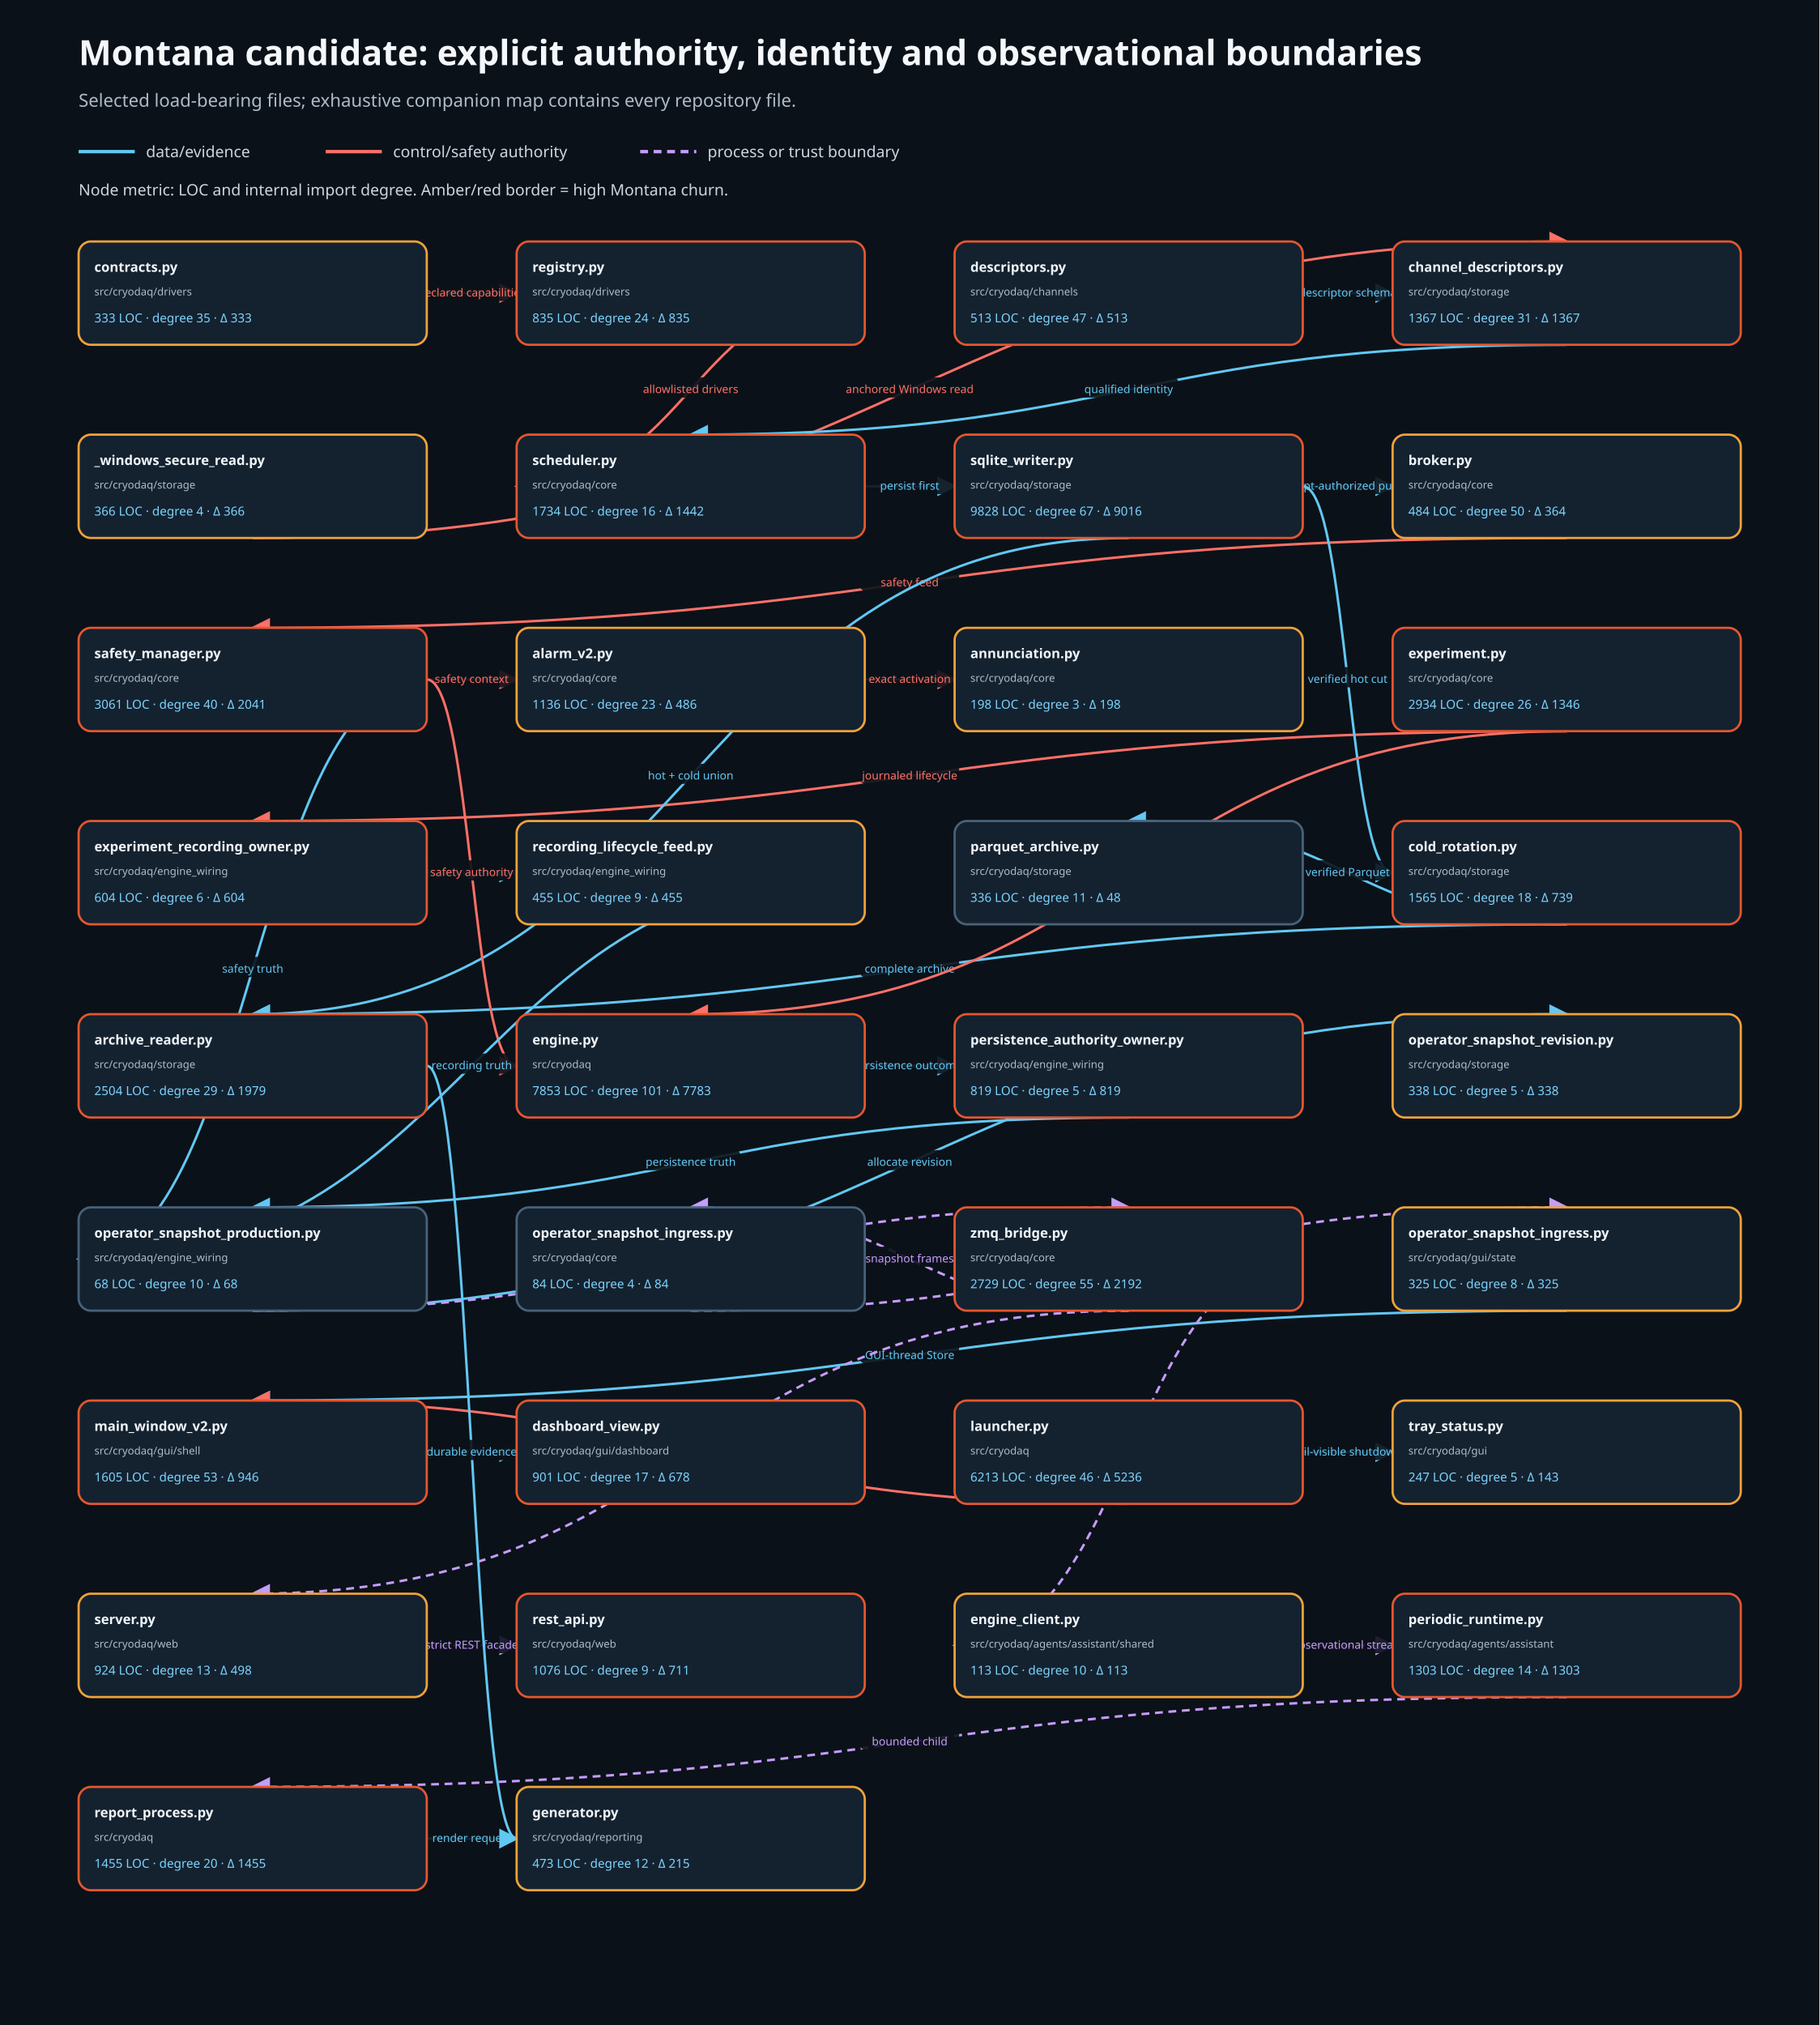
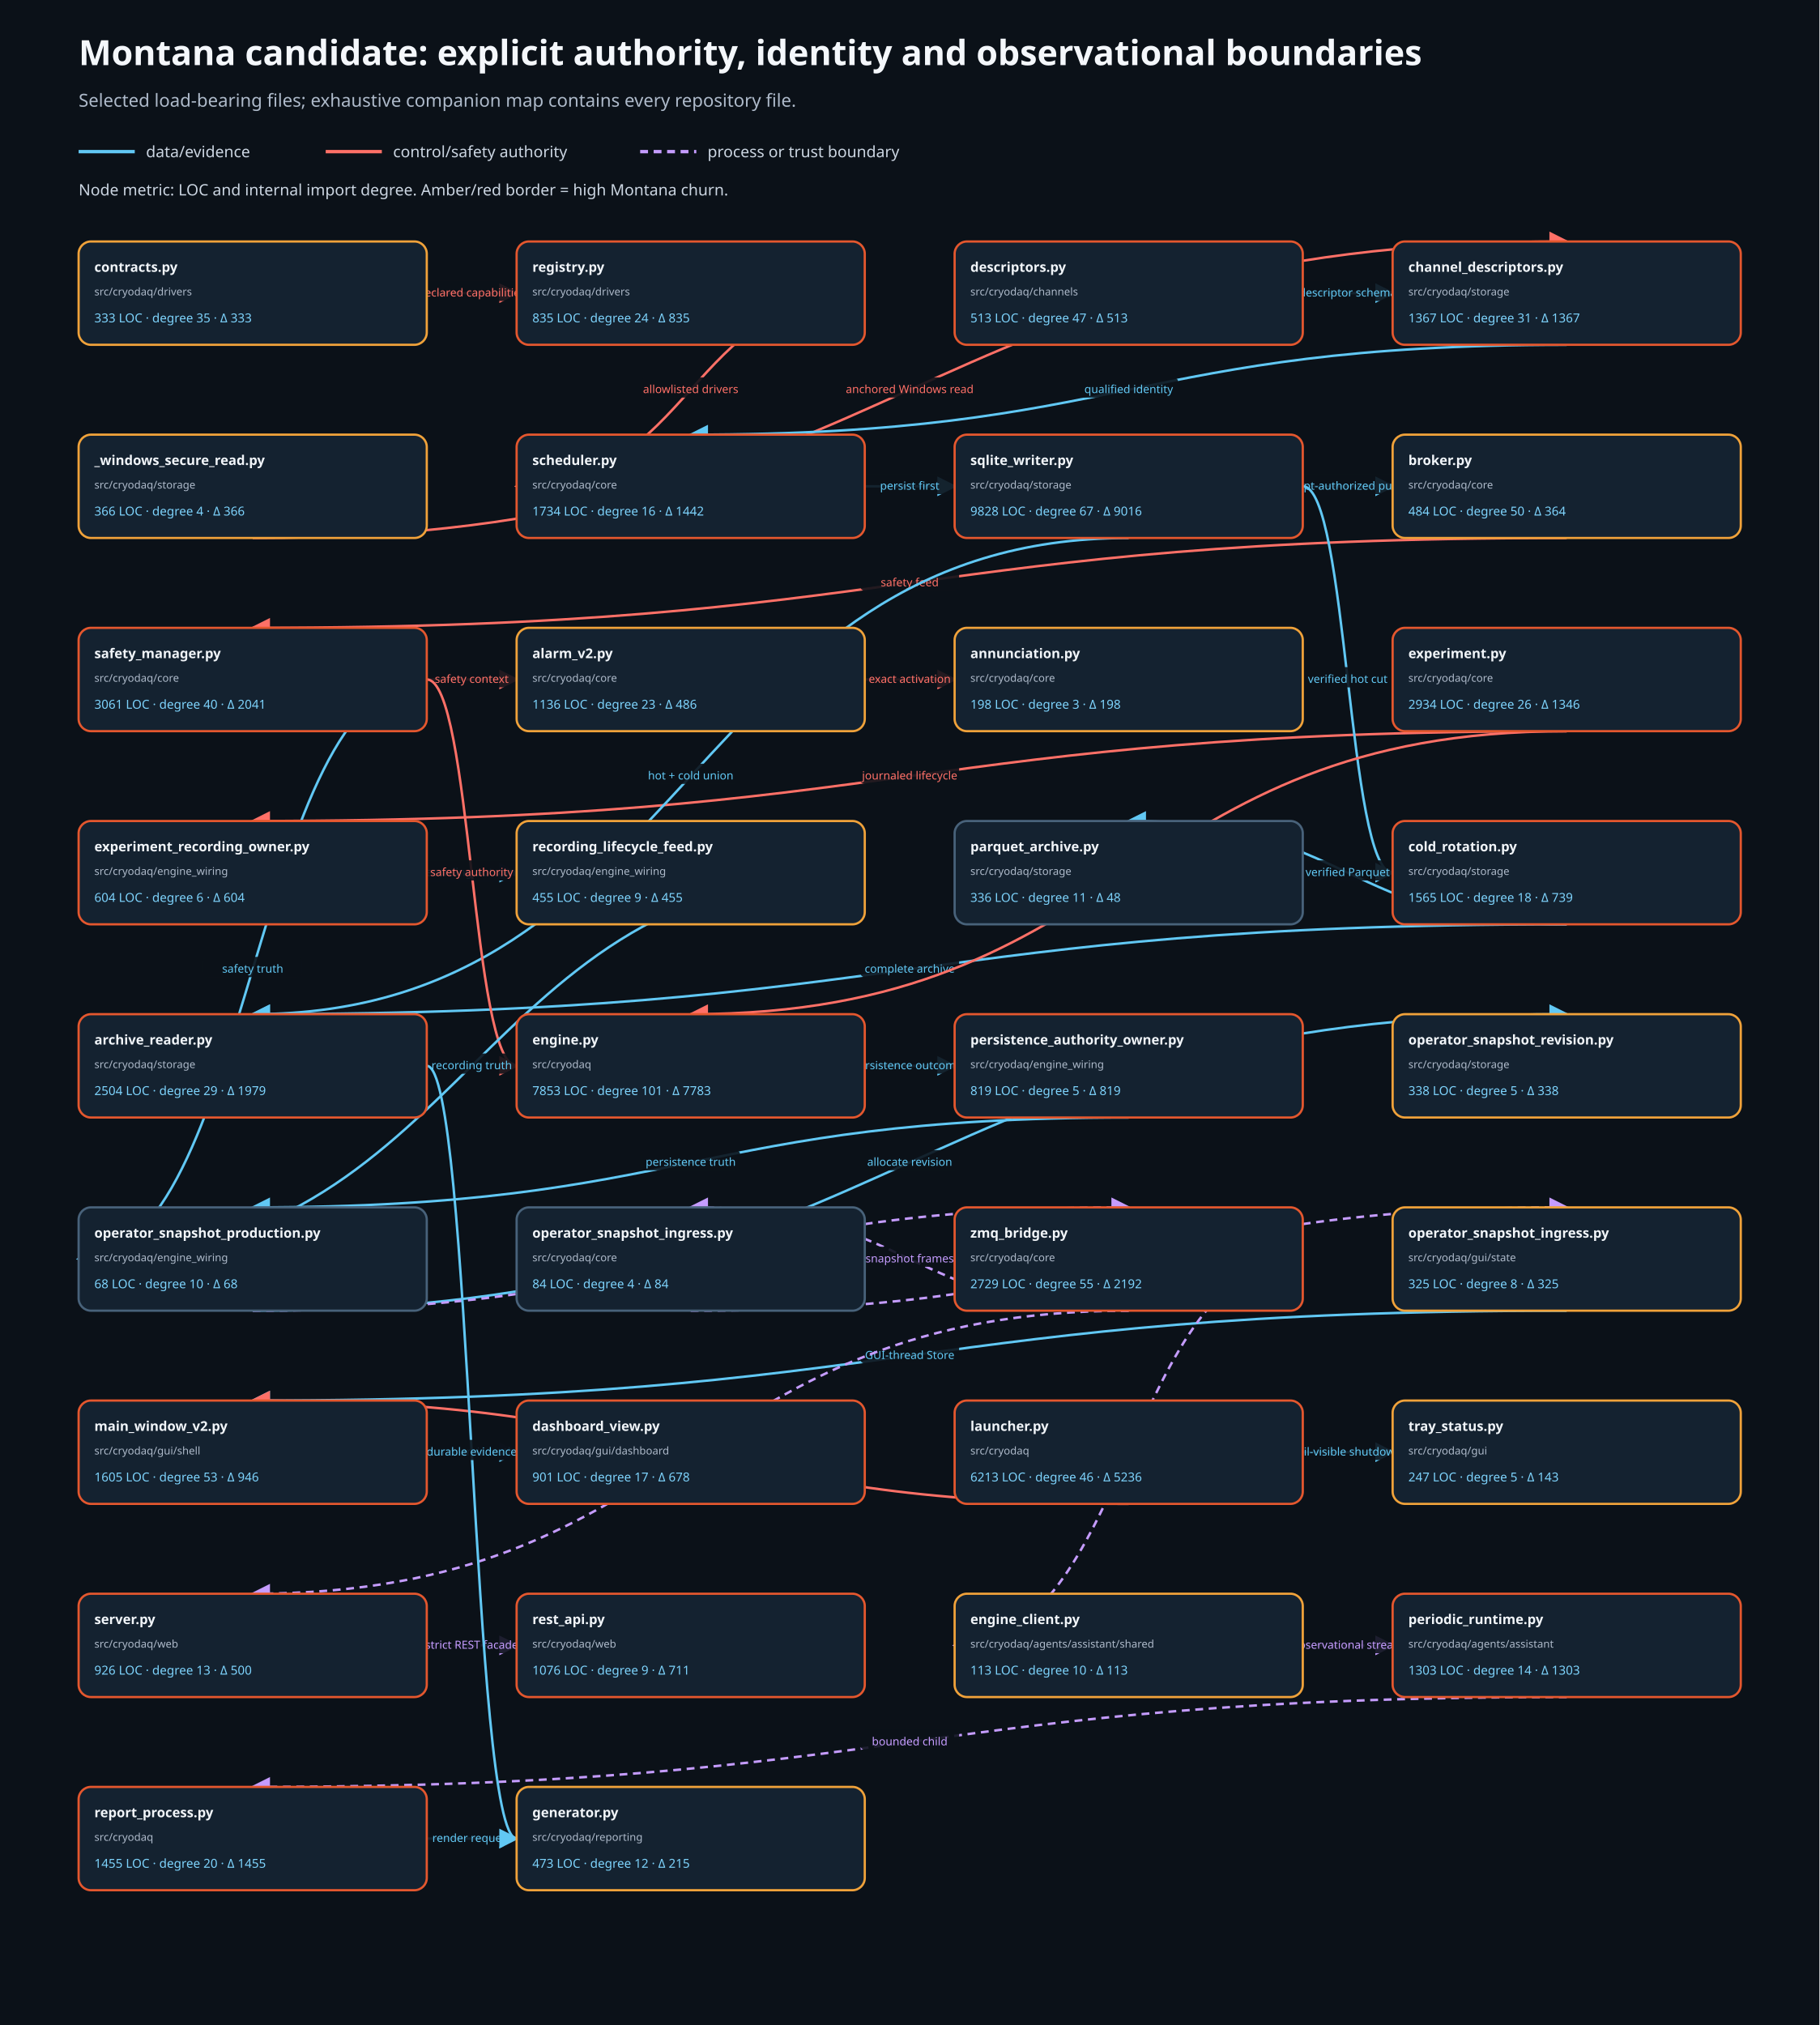
<svg xmlns="http://www.w3.org/2000/svg" role="img" aria-labelledby="title desc" viewBox="0 0 1620 1803" width="1620" height="1803">
  <defs>
    <marker id="dataArrow" markerWidth="8" markerHeight="8" refX="7" refY="4" orient="auto">
      <path d="M0,0 L8,4 L0,8 Z" fill="#61c8f4" />
    </marker>
    <marker id="controlArrow" markerWidth="8" markerHeight="8" refX="7" refY="4" orient="auto">
      <path d="M0,0 L8,4 L0,8 Z" fill="#ff7067" />
    </marker>
    <marker id="boundaryArrow" markerWidth="8" markerHeight="8" refX="7" refY="4" orient="auto">
      <path d="M0,0 L8,4 L0,8 Z" fill="#c59cff" />
    </marker>
  </defs>
  <rect width="100%" height="100%" fill="#0b1118" />
  <text x="70" y="58" fill="#f4f7fb" font-family="Segoe UI, sans-serif" font-size="31" font-weight="700">Montana candidate: explicit authority, identity and observational boundaries</text>
  <text x="70" y="95" fill="#aebaca" font-family="Segoe UI, sans-serif" font-size="16">Selected load-bearing files; exhaustive companion map contains every repository file.</text>
  <g aria-label="Legend" font-family="Segoe UI, sans-serif" font-size="14">
    <line x1="70" y1="135" x2="120" y2="135" stroke="#61c8f4" stroke-width="3" />
    <text x="130" y="140" fill="#cbd5e1">data/evidence</text>
    <line x1="290" y1="135" x2="340" y2="135" stroke="#ff7067" stroke-width="3" />
    <text x="350" y="140" fill="#cbd5e1">control/safety authority</text>
    <line x1="570" y1="135" x2="620" y2="135" stroke="#c59cff" stroke-width="3" stroke-dasharray="7 5" />
    <text x="630" y="140" fill="#cbd5e1">process or trust boundary</text>
    <text x="70" y="174" fill="#cbd5e1">Node metric: LOC and internal import degree. Amber/red border = high Montana churn.</text>
  </g>
  <g class="architecture-edges" fill="none">
    <path d="M380,261.0 C420.0,261.0 420.0,261.0 460,261.0" stroke="#ff7067" stroke-width="2.2" marker-end="url(#controlArrow)" />
    <rect x="376.0" y="250.0" width="88" height="18" rx="4" fill="#0b1118" opacity=".9" />
    <text x="420.0" y="264.0" text-anchor="middle" fill="#ff7067" font-family="Segoe UI, sans-serif" font-size="10">declared capabilities</text>
    <path d="M770,261.0 C615.0,261.0 615.0,433.0 460,433.0" stroke="#ff7067" stroke-width="2.2" marker-end="url(#controlArrow)" />
    <rect x="571.0" y="336.0" width="88" height="18" rx="4" fill="#0b1118" opacity=".9" />
    <text x="615.0" y="350.0" text-anchor="middle" fill="#ff7067" font-family="Segoe UI, sans-serif" font-size="10">allowlisted drivers</text>
    <path d="M1160,261.0 C1200.0,261.0 1200.0,261.0 1240,261.0" stroke="#61c8f4" stroke-width="2.2" marker-end="url(#dataArrow)" />
    <rect x="1156.0" y="250.0" width="88" height="18" rx="4" fill="#0b1118" opacity=".9" />
    <text x="1200.0" y="264.0" text-anchor="middle" fill="#61c8f4" font-family="Segoe UI, sans-serif" font-size="10">descriptor schema</text>
    <path d="M225.0,479 C810.0,479 810.0,215 1395.0,215" stroke="#ff7067" stroke-width="2.2" marker-end="url(#controlArrow)" />
    <rect x="766.0" y="336.0" width="88" height="18" rx="4" fill="#0b1118" opacity=".9" />
    <text x="810.0" y="350.0" text-anchor="middle" fill="#ff7067" font-family="Segoe UI, sans-serif" font-size="10">anchored Windows read</text>
    <path d="M1395.0,307 C1005.0,307 1005.0,387 615.0,387" stroke="#61c8f4" stroke-width="2.2" marker-end="url(#dataArrow)" />
    <rect x="961.0" y="336.0" width="88" height="18" rx="4" fill="#0b1118" opacity=".9" />
    <text x="1005.0" y="350.0" text-anchor="middle" fill="#61c8f4" font-family="Segoe UI, sans-serif" font-size="10">qualified identity</text>
    <path d="M770,433.0 C810.0,433.0 810.0,433.0 850,433.0" stroke="#61c8f4" stroke-width="2.2" marker-end="url(#dataArrow)" />
    <rect x="766.0" y="422.0" width="88" height="18" rx="4" fill="#0b1118" opacity=".9" />
    <text x="810.0" y="436.0" text-anchor="middle" fill="#61c8f4" font-family="Segoe UI, sans-serif" font-size="10">persist first</text>
    <path d="M1160,433.0 C1200.0,433.0 1200.0,433.0 1240,433.0" stroke="#61c8f4" stroke-width="2.2" marker-end="url(#dataArrow)" />
    <rect x="1156.0" y="422.0" width="88" height="18" rx="4" fill="#0b1118" opacity=".9" />
    <text x="1200.0" y="436.0" text-anchor="middle" fill="#61c8f4" font-family="Segoe UI, sans-serif" font-size="10">receipt-authorized publish</text>
    <path d="M1395.0,479 C810.0,479 810.0,559 225.0,559" stroke="#ff7067" stroke-width="2.2" marker-end="url(#controlArrow)" />
    <rect x="766.0" y="508.0" width="88" height="18" rx="4" fill="#0b1118" opacity=".9" />
    <text x="810.0" y="522.0" text-anchor="middle" fill="#ff7067" font-family="Segoe UI, sans-serif" font-size="10">safety feed</text>
    <path d="M380,605.0 C420.0,605.0 420.0,605.0 460,605.0" stroke="#ff7067" stroke-width="2.2" marker-end="url(#controlArrow)" />
    <rect x="376.0" y="594.0" width="88" height="18" rx="4" fill="#0b1118" opacity=".9" />
    <text x="420.0" y="608.0" text-anchor="middle" fill="#ff7067" font-family="Segoe UI, sans-serif" font-size="10">safety context</text>
    <path d="M770,605.0 C810.0,605.0 810.0,605.0 850,605.0" stroke="#ff7067" stroke-width="2.2" marker-end="url(#controlArrow)" />
    <rect x="766.0" y="594.0" width="88" height="18" rx="4" fill="#0b1118" opacity=".9" />
    <text x="810.0" y="608.0" text-anchor="middle" fill="#ff7067" font-family="Segoe UI, sans-serif" font-size="10">exact activation</text>
    <path d="M1395.0,651 C810.0,651 810.0,731 225.0,731" stroke="#ff7067" stroke-width="2.2" marker-end="url(#controlArrow)" />
    <rect x="766.0" y="680.0" width="88" height="18" rx="4" fill="#0b1118" opacity=".9" />
    <text x="810.0" y="694.0" text-anchor="middle" fill="#ff7067" font-family="Segoe UI, sans-serif" font-size="10">journaled lifecycle</text>
    <path d="M380,777.0 C420.0,777.0 420.0,777.0 460,777.0" stroke="#61c8f4" stroke-width="2.2" marker-end="url(#dataArrow)" />
    <rect x="376.0" y="766.0" width="88" height="18" rx="4" fill="#0b1118" opacity=".9" />
    <text x="420.0" y="780.0" text-anchor="middle" fill="#61c8f4" font-family="Segoe UI, sans-serif" font-size="10">recording outcome</text>
    <path d="M1160,433.0 C1200.0,433.0 1200.0,777.0 1240,777.0" stroke="#61c8f4" stroke-width="2.2" marker-end="url(#dataArrow)" />
    <rect x="1156.0" y="594.0" width="88" height="18" rx="4" fill="#0b1118" opacity=".9" />
    <text x="1200.0" y="608.0" text-anchor="middle" fill="#61c8f4" font-family="Segoe UI, sans-serif" font-size="10">verified hot cut</text>
    <path d="M1395.0,823 C1200.0,823 1200.0,731 1005.0,731" stroke="#61c8f4" stroke-width="2.2" marker-end="url(#dataArrow)" />
    <rect x="1156.0" y="766.0" width="88" height="18" rx="4" fill="#0b1118" opacity=".9" />
    <text x="1200.0" y="780.0" text-anchor="middle" fill="#61c8f4" font-family="Segoe UI, sans-serif" font-size="10">verified Parquet</text>
    <path d="M1395.0,823 C810.0,823 810.0,903 225.0,903" stroke="#61c8f4" stroke-width="2.2" marker-end="url(#dataArrow)" />
    <rect x="766.0" y="852.0" width="88" height="18" rx="4" fill="#0b1118" opacity=".9" />
    <text x="810.0" y="866.0" text-anchor="middle" fill="#61c8f4" font-family="Segoe UI, sans-serif" font-size="10">complete archive</text>
    <path d="M1005.0,479 C615.0,479 615.0,903 225.0,903" stroke="#61c8f4" stroke-width="2.2" marker-end="url(#dataArrow)" />
    <rect x="571.0" y="680.0" width="88" height="18" rx="4" fill="#0b1118" opacity=".9" />
    <text x="615.0" y="694.0" text-anchor="middle" fill="#61c8f4" font-family="Segoe UI, sans-serif" font-size="10">hot + cold union</text>
    <path d="M380,605.0 C420.0,605.0 420.0,949.0 460,949.0" stroke="#ff7067" stroke-width="2.2" marker-end="url(#controlArrow)" />
    <rect x="376.0" y="766.0" width="88" height="18" rx="4" fill="#0b1118" opacity=".9" />
    <text x="420.0" y="780.0" text-anchor="middle" fill="#ff7067" font-family="Segoe UI, sans-serif" font-size="10">safety authority</text>
    <path d="M1395.0,651 C1005.0,651 1005.0,903 615.0,903" stroke="#ff7067" stroke-width="2.2" marker-end="url(#controlArrow)" />
    <rect x="961.0" y="766.0" width="88" height="18" rx="4" fill="#0b1118" opacity=".9" />
    <text x="1005.0" y="780.0" text-anchor="middle" fill="#ff7067" font-family="Segoe UI, sans-serif" font-size="10">experiment commands</text>
    <path d="M770,949.0 C810.0,949.0 810.0,949.0 850,949.0" stroke="#61c8f4" stroke-width="2.2" marker-end="url(#dataArrow)" />
    <rect x="766.0" y="938.0" width="88" height="18" rx="4" fill="#0b1118" opacity=".9" />
    <text x="810.0" y="952.0" text-anchor="middle" fill="#61c8f4" font-family="Segoe UI, sans-serif" font-size="10">persistence outcomes</text>
    <path d="M770,777.0 C420.0,777.0 420.0,1121.0 70,1121.0" stroke="#61c8f4" stroke-width="2.2" marker-end="url(#dataArrow)" />
    <rect x="376.0" y="938.0" width="88" height="18" rx="4" fill="#0b1118" opacity=".9" />
    <text x="420.0" y="952.0" text-anchor="middle" fill="#61c8f4" font-family="Segoe UI, sans-serif" font-size="10">recording truth</text>
    <path d="M1005.0,995 C615.0,995 615.0,1075 225.0,1075" stroke="#61c8f4" stroke-width="2.2" marker-end="url(#dataArrow)" />
    <rect x="571.0" y="1024.0" width="88" height="18" rx="4" fill="#0b1118" opacity=".9" />
    <text x="615.0" y="1038.0" text-anchor="middle" fill="#61c8f4" font-family="Segoe UI, sans-serif" font-size="10">persistence truth</text>
    <path d="M380,605.0 C225.0,605.0 225.0,1121.0 70,1121.0" stroke="#61c8f4" stroke-width="2.2" marker-end="url(#dataArrow)" />
    <rect x="181.0" y="852.0" width="88" height="18" rx="4" fill="#0b1118" opacity=".9" />
    <text x="225.0" y="866.0" text-anchor="middle" fill="#61c8f4" font-family="Segoe UI, sans-serif" font-size="10">safety truth</text>
    <path d="M225.0,1167 C810.0,1167 810.0,903 1395.0,903" stroke="#61c8f4" stroke-width="2.2" marker-end="url(#dataArrow)" />
    <rect x="766.0" y="1024.0" width="88" height="18" rx="4" fill="#0b1118" opacity=".9" />
    <text x="810.0" y="1038.0" text-anchor="middle" fill="#61c8f4" font-family="Segoe UI, sans-serif" font-size="10">allocate revision</text>
    <path d="M225.0,1167 C615.0,1167 615.0,1075 1005.0,1075" stroke="#c59cff" stroke-width="2.2" marker-end="url(#boundaryArrow)" stroke-dasharray="7 5" />
    <rect x="571.0" y="1110.0" width="88" height="18" rx="4" fill="#0b1118" opacity=".9" />
    <text x="615.0" y="1124.0" text-anchor="middle" fill="#c59cff" font-family="Segoe UI, sans-serif" font-size="10">revisioned PUB</text>
    <path d="M1005.0,1167 C810.0,1167 810.0,1075 615.0,1075" stroke="#c59cff" stroke-width="2.2" marker-end="url(#boundaryArrow)" stroke-dasharray="7 5" />
    <rect x="766.0" y="1110.0" width="88" height="18" rx="4" fill="#0b1118" opacity=".9" />
    <text x="810.0" y="1124.0" text-anchor="middle" fill="#c59cff" font-family="Segoe UI, sans-serif" font-size="10">snapshot frames</text>
    <path d="M615.0,1167 C1005.0,1167 1005.0,1075 1395.0,1075" stroke="#c59cff" stroke-width="2.2" marker-end="url(#boundaryArrow)" stroke-dasharray="7 5" />
    <rect x="961.0" y="1110.0" width="88" height="18" rx="4" fill="#0b1118" opacity=".9" />
    <text x="1005.0" y="1124.0" text-anchor="middle" fill="#c59cff" font-family="Segoe UI, sans-serif" font-size="10">bounded queue</text>
    <path d="M1395.0,1167 C810.0,1167 810.0,1247 225.0,1247" stroke="#61c8f4" stroke-width="2.2" marker-end="url(#dataArrow)" />
    <rect x="766.0" y="1196.0" width="88" height="18" rx="4" fill="#0b1118" opacity=".9" />
    <text x="810.0" y="1210.0" text-anchor="middle" fill="#61c8f4" font-family="Segoe UI, sans-serif" font-size="10">GUI-thread Store</text>
    <path d="M380,1293.0 C420.0,1293.0 420.0,1293.0 460,1293.0" stroke="#61c8f4" stroke-width="2.2" marker-end="url(#dataArrow)" />
    <rect x="376.0" y="1282.0" width="88" height="18" rx="4" fill="#0b1118" opacity=".9" />
    <text x="420.0" y="1296.0" text-anchor="middle" fill="#61c8f4" font-family="Segoe UI, sans-serif" font-size="10">panoramic truth</text>
    <path d="M1005.0,1339 C615.0,1339 615.0,1247 225.0,1247" stroke="#ff7067" stroke-width="2.2" marker-end="url(#controlArrow)" />
    <rect x="571.0" y="1282.0" width="88" height="18" rx="4" fill="#0b1118" opacity=".9" />
    <text x="615.0" y="1296.0" text-anchor="middle" fill="#ff7067" font-family="Segoe UI, sans-serif" font-size="10">owns GUI lifecycle</text>
    <path d="M1160,1293.0 C1200.0,1293.0 1200.0,1293.0 1240,1293.0" stroke="#61c8f4" stroke-width="2.2" marker-end="url(#dataArrow)" />
    <rect x="1156.0" y="1282.0" width="88" height="18" rx="4" fill="#0b1118" opacity=".9" />
    <text x="1200.0" y="1296.0" text-anchor="middle" fill="#61c8f4" font-family="Segoe UI, sans-serif" font-size="10">fail-visible shutdown</text>
    <path d="M1005.0,1167 C615.0,1167 615.0,1419 225.0,1419" stroke="#c59cff" stroke-width="2.2" marker-end="url(#boundaryArrow)" stroke-dasharray="7 5" />
    <rect x="571.0" y="1282.0" width="88" height="18" rx="4" fill="#0b1118" opacity=".9" />
    <text x="615.0" y="1296.0" text-anchor="middle" fill="#c59cff" font-family="Segoe UI, sans-serif" font-size="10">monitoring transport</text>
    <path d="M380,1465.0 C420.0,1465.0 420.0,1465.0 460,1465.0" stroke="#c59cff" stroke-width="2.2" marker-end="url(#boundaryArrow)" stroke-dasharray="7 5" />
    <rect x="376.0" y="1454.0" width="88" height="18" rx="4" fill="#0b1118" opacity=".9" />
    <text x="420.0" y="1468.0" text-anchor="middle" fill="#c59cff" font-family="Segoe UI, sans-serif" font-size="10">strict REST facade</text>
    <path d="M1160,1121.0 C1005.0,1121.0 1005.0,1465.0 850,1465.0" stroke="#c59cff" stroke-width="2.2" marker-end="url(#boundaryArrow)" stroke-dasharray="7 5" />
    <rect x="961.0" y="1282.0" width="88" height="18" rx="4" fill="#0b1118" opacity=".9" />
    <text x="1005.0" y="1296.0" text-anchor="middle" fill="#c59cff" font-family="Segoe UI, sans-serif" font-size="10">allowlisted query</text>
    <path d="M1160,1465.0 C1200.0,1465.0 1200.0,1465.0 1240,1465.0" stroke="#c59cff" stroke-width="2.2" marker-end="url(#boundaryArrow)" stroke-dasharray="7 5" />
    <rect x="1156.0" y="1454.0" width="88" height="18" rx="4" fill="#0b1118" opacity=".9" />
    <text x="1200.0" y="1468.0" text-anchor="middle" fill="#c59cff" font-family="Segoe UI, sans-serif" font-size="10">observational stream</text>
    <path d="M1395.0,1511 C810.0,1511 810.0,1591 225.0,1591" stroke="#c59cff" stroke-width="2.2" marker-end="url(#boundaryArrow)" stroke-dasharray="7 5" />
    <rect x="766.0" y="1540.0" width="88" height="18" rx="4" fill="#0b1118" opacity=".9" />
    <text x="810.0" y="1554.0" text-anchor="middle" fill="#c59cff" font-family="Segoe UI, sans-serif" font-size="10">bounded child</text>
    <path d="M380,1637.0 C420.0,1637.0 420.0,1637.0 460,1637.0" stroke="#61c8f4" stroke-width="2.2" marker-end="url(#dataArrow)" />
    <rect x="376.0" y="1626.0" width="88" height="18" rx="4" fill="#0b1118" opacity=".9" />
    <text x="420.0" y="1640.0" text-anchor="middle" fill="#61c8f4" font-family="Segoe UI, sans-serif" font-size="10">render request</text>
    <path d="M380,949.0 C420.0,949.0 420.0,1637.0 460,1637.0" stroke="#61c8f4" stroke-width="2.2" marker-end="url(#dataArrow)" />
    <rect x="376.0" y="1282.0" width="88" height="18" rx="4" fill="#0b1118" opacity=".9" />
    <text x="420.0" y="1296.0" text-anchor="middle" fill="#61c8f4" font-family="Segoe UI, sans-serif" font-size="10">durable evidence</text>
  </g>
  <g class="important-files" font-family="Segoe UI, sans-serif">
    <g class="file-node" data-path="src/cryodaq/drivers/contracts.py" data-kind="blob" role="group" aria-label="src/cryodaq/drivers/contracts.py | 333 LOC | internal degree 35 | churn 333">
      <rect x="70" y="215" width="310" height="92" rx="11" fill="#142230" stroke="#f0a23a" stroke-width="2" />
      <text x="84" y="242" fill="#f1f5f9" font-size="12" font-weight="700">contracts.py</text>
      <text x="84" y="263" fill="#aebaca" font-size="9.5">src/cryodaq/drivers</text>
      <text x="84" y="287" fill="#7dd3fc" font-size="11">333 LOC · degree 35 · Δ 333</text>
    </g>
    <g class="file-node" data-path="src/cryodaq/drivers/registry.py" data-kind="blob" role="group" aria-label="src/cryodaq/drivers/registry.py | 835 LOC | internal degree 24 | churn 835">
      <rect x="460" y="215" width="310" height="92" rx="11" fill="#142230" stroke="#e4572e" stroke-width="2" />
      <text x="474" y="242" fill="#f1f5f9" font-size="12" font-weight="700">registry.py</text>
      <text x="474" y="263" fill="#aebaca" font-size="9.5">src/cryodaq/drivers</text>
      <text x="474" y="287" fill="#7dd3fc" font-size="11">835 LOC · degree 24 · Δ 835</text>
    </g>
    <g class="file-node" data-path="src/cryodaq/channels/descriptors.py" data-kind="blob" role="group" aria-label="src/cryodaq/channels/descriptors.py | 513 LOC | internal degree 47 | churn 513">
      <rect x="850" y="215" width="310" height="92" rx="11" fill="#142230" stroke="#e4572e" stroke-width="2" />
      <text x="864" y="242" fill="#f1f5f9" font-size="12" font-weight="700">descriptors.py</text>
      <text x="864" y="263" fill="#aebaca" font-size="9.5">src/cryodaq/channels</text>
      <text x="864" y="287" fill="#7dd3fc" font-size="11">513 LOC · degree 47 · Δ 513</text>
    </g>
    <g class="file-node" data-path="src/cryodaq/storage/channel_descriptors.py" data-kind="blob" role="group" aria-label="src/cryodaq/storage/channel_descriptors.py | 1367 LOC | internal degree 31 | churn 1367">
      <rect x="1240" y="215" width="310" height="92" rx="11" fill="#142230" stroke="#e4572e" stroke-width="2" />
      <text x="1254" y="242" fill="#f1f5f9" font-size="12" font-weight="700">channel_descriptors.py</text>
      <text x="1254" y="263" fill="#aebaca" font-size="9.5">src/cryodaq/storage</text>
      <text x="1254" y="287" fill="#7dd3fc" font-size="11">1367 LOC · degree 31 · Δ 1367</text>
    </g>
    <g class="file-node" data-path="src/cryodaq/storage/_windows_secure_read.py" data-kind="blob" role="group" aria-label="src/cryodaq/storage/_windows_secure_read.py | 366 LOC | internal degree 4 | churn 366">
      <rect x="70" y="387" width="310" height="92" rx="11" fill="#142230" stroke="#f0a23a" stroke-width="2" />
      <text x="84" y="414" fill="#f1f5f9" font-size="12" font-weight="700">_windows_secure_read.py</text>
      <text x="84" y="435" fill="#aebaca" font-size="9.5">src/cryodaq/storage</text>
      <text x="84" y="459" fill="#7dd3fc" font-size="11">366 LOC · degree 4 · Δ 366</text>
    </g>
    <g class="file-node" data-path="src/cryodaq/core/scheduler.py" data-kind="blob" role="group" aria-label="src/cryodaq/core/scheduler.py | 1734 LOC | internal degree 16 | churn 1442">
      <rect x="460" y="387" width="310" height="92" rx="11" fill="#142230" stroke="#e4572e" stroke-width="2" />
      <text x="474" y="414" fill="#f1f5f9" font-size="12" font-weight="700">scheduler.py</text>
      <text x="474" y="435" fill="#aebaca" font-size="9.5">src/cryodaq/core</text>
      <text x="474" y="459" fill="#7dd3fc" font-size="11">1734 LOC · degree 16 · Δ 1442</text>
    </g>
    <g class="file-node" data-path="src/cryodaq/storage/sqlite_writer.py" data-kind="blob" role="group" aria-label="src/cryodaq/storage/sqlite_writer.py | 9828 LOC | internal degree 67 | churn 9016">
      <rect x="850" y="387" width="310" height="92" rx="11" fill="#142230" stroke="#e4572e" stroke-width="2" />
      <text x="864" y="414" fill="#f1f5f9" font-size="12" font-weight="700">sqlite_writer.py</text>
      <text x="864" y="435" fill="#aebaca" font-size="9.5">src/cryodaq/storage</text>
      <text x="864" y="459" fill="#7dd3fc" font-size="11">9828 LOC · degree 67 · Δ 9016</text>
    </g>
    <g class="file-node" data-path="src/cryodaq/core/broker.py" data-kind="blob" role="group" aria-label="src/cryodaq/core/broker.py | 484 LOC | internal degree 50 | churn 364">
      <rect x="1240" y="387" width="310" height="92" rx="11" fill="#142230" stroke="#f0a23a" stroke-width="2" />
      <text x="1254" y="414" fill="#f1f5f9" font-size="12" font-weight="700">broker.py</text>
      <text x="1254" y="435" fill="#aebaca" font-size="9.5">src/cryodaq/core</text>
      <text x="1254" y="459" fill="#7dd3fc" font-size="11">484 LOC · degree 50 · Δ 364</text>
    </g>
    <g class="file-node" data-path="src/cryodaq/core/safety_manager.py" data-kind="blob" role="group" aria-label="src/cryodaq/core/safety_manager.py | 3061 LOC | internal degree 40 | churn 2041">
      <rect x="70" y="559" width="310" height="92" rx="11" fill="#142230" stroke="#e4572e" stroke-width="2" />
      <text x="84" y="586" fill="#f1f5f9" font-size="12" font-weight="700">safety_manager.py</text>
      <text x="84" y="607" fill="#aebaca" font-size="9.5">src/cryodaq/core</text>
      <text x="84" y="631" fill="#7dd3fc" font-size="11">3061 LOC · degree 40 · Δ 2041</text>
    </g>
    <g class="file-node" data-path="src/cryodaq/core/alarm_v2.py" data-kind="blob" role="group" aria-label="src/cryodaq/core/alarm_v2.py | 1136 LOC | internal degree 23 | churn 486">
      <rect x="460" y="559" width="310" height="92" rx="11" fill="#142230" stroke="#f0a23a" stroke-width="2" />
      <text x="474" y="586" fill="#f1f5f9" font-size="12" font-weight="700">alarm_v2.py</text>
      <text x="474" y="607" fill="#aebaca" font-size="9.5">src/cryodaq/core</text>
      <text x="474" y="631" fill="#7dd3fc" font-size="11">1136 LOC · degree 23 · Δ 486</text>
    </g>
    <g class="file-node" data-path="src/cryodaq/core/annunciation.py" data-kind="blob" role="group" aria-label="src/cryodaq/core/annunciation.py | 198 LOC | internal degree 3 | churn 198">
      <rect x="850" y="559" width="310" height="92" rx="11" fill="#142230" stroke="#f0a23a" stroke-width="2" />
      <text x="864" y="586" fill="#f1f5f9" font-size="12" font-weight="700">annunciation.py</text>
      <text x="864" y="607" fill="#aebaca" font-size="9.5">src/cryodaq/core</text>
      <text x="864" y="631" fill="#7dd3fc" font-size="11">198 LOC · degree 3 · Δ 198</text>
    </g>
    <g class="file-node" data-path="src/cryodaq/core/experiment.py" data-kind="blob" role="group" aria-label="src/cryodaq/core/experiment.py | 2934 LOC | internal degree 26 | churn 1346">
      <rect x="1240" y="559" width="310" height="92" rx="11" fill="#142230" stroke="#e4572e" stroke-width="2" />
      <text x="1254" y="586" fill="#f1f5f9" font-size="12" font-weight="700">experiment.py</text>
      <text x="1254" y="607" fill="#aebaca" font-size="9.5">src/cryodaq/core</text>
      <text x="1254" y="631" fill="#7dd3fc" font-size="11">2934 LOC · degree 26 · Δ 1346</text>
    </g>
    <g class="file-node" data-path="src/cryodaq/engine_wiring/experiment_recording_owner.py" data-kind="blob" role="group" aria-label="src/cryodaq/engine_wiring/experiment_recording_owner.py | 604 LOC | internal degree 6 | churn 604">
      <rect x="70" y="731" width="310" height="92" rx="11" fill="#142230" stroke="#e4572e" stroke-width="2" />
      <text x="84" y="758" fill="#f1f5f9" font-size="12" font-weight="700">experiment_recording_owner.py</text>
      <text x="84" y="779" fill="#aebaca" font-size="9.5">src/cryodaq/engine_wiring</text>
      <text x="84" y="803" fill="#7dd3fc" font-size="11">604 LOC · degree 6 · Δ 604</text>
    </g>
    <g class="file-node" data-path="src/cryodaq/engine_wiring/recording_lifecycle_feed.py" data-kind="blob" role="group" aria-label="src/cryodaq/engine_wiring/recording_lifecycle_feed.py | 455 LOC | internal degree 9 | churn 455">
      <rect x="460" y="731" width="310" height="92" rx="11" fill="#142230" stroke="#f0a23a" stroke-width="2" />
      <text x="474" y="758" fill="#f1f5f9" font-size="12" font-weight="700">recording_lifecycle_feed.py</text>
      <text x="474" y="779" fill="#aebaca" font-size="9.5">src/cryodaq/engine_wiring</text>
      <text x="474" y="803" fill="#7dd3fc" font-size="11">455 LOC · degree 9 · Δ 455</text>
    </g>
    <g class="file-node" data-path="src/cryodaq/storage/parquet_archive.py" data-kind="blob" role="group" aria-label="src/cryodaq/storage/parquet_archive.py | 336 LOC | internal degree 11 | churn 48">
      <rect x="850" y="731" width="310" height="92" rx="11" fill="#142230" stroke="#48627a" stroke-width="2" />
      <text x="864" y="758" fill="#f1f5f9" font-size="12" font-weight="700">parquet_archive.py</text>
      <text x="864" y="779" fill="#aebaca" font-size="9.5">src/cryodaq/storage</text>
      <text x="864" y="803" fill="#7dd3fc" font-size="11">336 LOC · degree 11 · Δ 48</text>
    </g>
    <g class="file-node" data-path="src/cryodaq/storage/cold_rotation.py" data-kind="blob" role="group" aria-label="src/cryodaq/storage/cold_rotation.py | 1565 LOC | internal degree 18 | churn 739">
      <rect x="1240" y="731" width="310" height="92" rx="11" fill="#142230" stroke="#e4572e" stroke-width="2" />
      <text x="1254" y="758" fill="#f1f5f9" font-size="12" font-weight="700">cold_rotation.py</text>
      <text x="1254" y="779" fill="#aebaca" font-size="9.5">src/cryodaq/storage</text>
      <text x="1254" y="803" fill="#7dd3fc" font-size="11">1565 LOC · degree 18 · Δ 739</text>
    </g>
    <g class="file-node" data-path="src/cryodaq/storage/archive_reader.py" data-kind="blob" role="group" aria-label="src/cryodaq/storage/archive_reader.py | 2504 LOC | internal degree 29 | churn 1979">
      <rect x="70" y="903" width="310" height="92" rx="11" fill="#142230" stroke="#e4572e" stroke-width="2" />
      <text x="84" y="930" fill="#f1f5f9" font-size="12" font-weight="700">archive_reader.py</text>
      <text x="84" y="951" fill="#aebaca" font-size="9.5">src/cryodaq/storage</text>
      <text x="84" y="975" fill="#7dd3fc" font-size="11">2504 LOC · degree 29 · Δ 1979</text>
    </g>
    <g class="file-node" data-path="src/cryodaq/engine.py" data-kind="blob" role="group" aria-label="src/cryodaq/engine.py | 7853 LOC | internal degree 101 | churn 7783">
      <rect x="460" y="903" width="310" height="92" rx="11" fill="#142230" stroke="#e4572e" stroke-width="2" />
      <text x="474" y="930" fill="#f1f5f9" font-size="12" font-weight="700">engine.py</text>
      <text x="474" y="951" fill="#aebaca" font-size="9.5">src/cryodaq</text>
      <text x="474" y="975" fill="#7dd3fc" font-size="11">7853 LOC · degree 101 · Δ 7783</text>
    </g>
    <g class="file-node" data-path="src/cryodaq/engine_wiring/persistence_authority_owner.py" data-kind="blob" role="group" aria-label="src/cryodaq/engine_wiring/persistence_authority_owner.py | 819 LOC | internal degree 5 | churn 819">
      <rect x="850" y="903" width="310" height="92" rx="11" fill="#142230" stroke="#e4572e" stroke-width="2" />
      <text x="864" y="930" fill="#f1f5f9" font-size="12" font-weight="700">persistence_authority_owner.py</text>
      <text x="864" y="951" fill="#aebaca" font-size="9.5">src/cryodaq/engine_wiring</text>
      <text x="864" y="975" fill="#7dd3fc" font-size="11">819 LOC · degree 5 · Δ 819</text>
    </g>
    <g class="file-node" data-path="src/cryodaq/storage/operator_snapshot_revision.py" data-kind="blob" role="group" aria-label="src/cryodaq/storage/operator_snapshot_revision.py | 338 LOC | internal degree 5 | churn 338">
      <rect x="1240" y="903" width="310" height="92" rx="11" fill="#142230" stroke="#f0a23a" stroke-width="2" />
      <text x="1254" y="930" fill="#f1f5f9" font-size="12" font-weight="700">operator_snapshot_revision.py</text>
      <text x="1254" y="951" fill="#aebaca" font-size="9.5">src/cryodaq/storage</text>
      <text x="1254" y="975" fill="#7dd3fc" font-size="11">338 LOC · degree 5 · Δ 338</text>
    </g>
    <g class="file-node" data-path="src/cryodaq/engine_wiring/operator_snapshot_production.py" data-kind="blob" role="group" aria-label="src/cryodaq/engine_wiring/operator_snapshot_production.py | 68 LOC | internal degree 10 | churn 68">
      <rect x="70" y="1075" width="310" height="92" rx="11" fill="#142230" stroke="#48627a" stroke-width="2" />
      <text x="84" y="1102" fill="#f1f5f9" font-size="12" font-weight="700">operator_snapshot_production.py</text>
      <text x="84" y="1123" fill="#aebaca" font-size="9.5">src/cryodaq/engine_wiring</text>
      <text x="84" y="1147" fill="#7dd3fc" font-size="11">68 LOC · degree 10 · Δ 68</text>
    </g>
    <g class="file-node" data-path="src/cryodaq/core/operator_snapshot_ingress.py" data-kind="blob" role="group" aria-label="src/cryodaq/core/operator_snapshot_ingress.py | 84 LOC | internal degree 4 | churn 84">
      <rect x="460" y="1075" width="310" height="92" rx="11" fill="#142230" stroke="#48627a" stroke-width="2" />
      <text x="474" y="1102" fill="#f1f5f9" font-size="12" font-weight="700">operator_snapshot_ingress.py</text>
      <text x="474" y="1123" fill="#aebaca" font-size="9.5">src/cryodaq/core</text>
      <text x="474" y="1147" fill="#7dd3fc" font-size="11">84 LOC · degree 4 · Δ 84</text>
    </g>
    <g class="file-node" data-path="src/cryodaq/core/zmq_bridge.py" data-kind="blob" role="group" aria-label="src/cryodaq/core/zmq_bridge.py | 2729 LOC | internal degree 55 | churn 2192">
      <rect x="850" y="1075" width="310" height="92" rx="11" fill="#142230" stroke="#e4572e" stroke-width="2" />
      <text x="864" y="1102" fill="#f1f5f9" font-size="12" font-weight="700">zmq_bridge.py</text>
      <text x="864" y="1123" fill="#aebaca" font-size="9.5">src/cryodaq/core</text>
      <text x="864" y="1147" fill="#7dd3fc" font-size="11">2729 LOC · degree 55 · Δ 2192</text>
    </g>
    <g class="file-node" data-path="src/cryodaq/gui/state/operator_snapshot_ingress.py" data-kind="blob" role="group" aria-label="src/cryodaq/gui/state/operator_snapshot_ingress.py | 325 LOC | internal degree 8 | churn 325">
      <rect x="1240" y="1075" width="310" height="92" rx="11" fill="#142230" stroke="#f0a23a" stroke-width="2" />
      <text x="1254" y="1102" fill="#f1f5f9" font-size="12" font-weight="700">operator_snapshot_ingress.py</text>
      <text x="1254" y="1123" fill="#aebaca" font-size="9.5">src/cryodaq/gui/state</text>
      <text x="1254" y="1147" fill="#7dd3fc" font-size="11">325 LOC · degree 8 · Δ 325</text>
    </g>
    <g class="file-node" data-path="src/cryodaq/gui/shell/main_window_v2.py" data-kind="blob" role="group" aria-label="src/cryodaq/gui/shell/main_window_v2.py | 1605 LOC | internal degree 53 | churn 946">
      <rect x="70" y="1247" width="310" height="92" rx="11" fill="#142230" stroke="#e4572e" stroke-width="2" />
      <text x="84" y="1274" fill="#f1f5f9" font-size="12" font-weight="700">main_window_v2.py</text>
      <text x="84" y="1295" fill="#aebaca" font-size="9.5">src/cryodaq/gui/shell</text>
      <text x="84" y="1319" fill="#7dd3fc" font-size="11">1605 LOC · degree 53 · Δ 946</text>
    </g>
    <g class="file-node" data-path="src/cryodaq/gui/dashboard/dashboard_view.py" data-kind="blob" role="group" aria-label="src/cryodaq/gui/dashboard/dashboard_view.py | 901 LOC | internal degree 17 | churn 678">
      <rect x="460" y="1247" width="310" height="92" rx="11" fill="#142230" stroke="#e4572e" stroke-width="2" />
      <text x="474" y="1274" fill="#f1f5f9" font-size="12" font-weight="700">dashboard_view.py</text>
      <text x="474" y="1295" fill="#aebaca" font-size="9.5">src/cryodaq/gui/dashboard</text>
      <text x="474" y="1319" fill="#7dd3fc" font-size="11">901 LOC · degree 17 · Δ 678</text>
    </g>
    <g class="file-node" data-path="src/cryodaq/launcher.py" data-kind="blob" role="group" aria-label="src/cryodaq/launcher.py | 6213 LOC | internal degree 46 | churn 5236">
      <rect x="850" y="1247" width="310" height="92" rx="11" fill="#142230" stroke="#e4572e" stroke-width="2" />
      <text x="864" y="1274" fill="#f1f5f9" font-size="12" font-weight="700">launcher.py</text>
      <text x="864" y="1295" fill="#aebaca" font-size="9.5">src/cryodaq</text>
      <text x="864" y="1319" fill="#7dd3fc" font-size="11">6213 LOC · degree 46 · Δ 5236</text>
    </g>
    <g class="file-node" data-path="src/cryodaq/gui/tray_status.py" data-kind="blob" role="group" aria-label="src/cryodaq/gui/tray_status.py | 247 LOC | internal degree 5 | churn 143">
      <rect x="1240" y="1247" width="310" height="92" rx="11" fill="#142230" stroke="#f0a23a" stroke-width="2" />
      <text x="1254" y="1274" fill="#f1f5f9" font-size="12" font-weight="700">tray_status.py</text>
      <text x="1254" y="1295" fill="#aebaca" font-size="9.5">src/cryodaq/gui</text>
      <text x="1254" y="1319" fill="#7dd3fc" font-size="11">247 LOC · degree 5 · Δ 143</text>
    </g>
-     <g class="file-node" data-path="src/cryodaq/web/server.py" data-kind="blob" role="group" aria-label="src/cryodaq/web/server.py | 924 LOC | internal degree 13 | churn 498">
-       <rect x="70" y="1419" width="310" height="92" rx="11" fill="#142230" stroke="#f0a23a" stroke-width="2" />
+     <g class="file-node" data-path="src/cryodaq/web/server.py" data-kind="blob" role="group" aria-label="src/cryodaq/web/server.py | 926 LOC | internal degree 13 | churn 500">
+       <rect x="70" y="1419" width="310" height="92" rx="11" fill="#142230" stroke="#e4572e" stroke-width="2" />
      <text x="84" y="1446" fill="#f1f5f9" font-size="12" font-weight="700">server.py</text>
      <text x="84" y="1467" fill="#aebaca" font-size="9.5">src/cryodaq/web</text>
-       <text x="84" y="1491" fill="#7dd3fc" font-size="11">924 LOC · degree 13 · Δ 498</text>
+       <text x="84" y="1491" fill="#7dd3fc" font-size="11">926 LOC · degree 13 · Δ 500</text>
    </g>
    <g class="file-node" data-path="src/cryodaq/web/rest_api.py" data-kind="blob" role="group" aria-label="src/cryodaq/web/rest_api.py | 1076 LOC | internal degree 9 | churn 711">
      <rect x="460" y="1419" width="310" height="92" rx="11" fill="#142230" stroke="#e4572e" stroke-width="2" />
      <text x="474" y="1446" fill="#f1f5f9" font-size="12" font-weight="700">rest_api.py</text>
      <text x="474" y="1467" fill="#aebaca" font-size="9.5">src/cryodaq/web</text>
      <text x="474" y="1491" fill="#7dd3fc" font-size="11">1076 LOC · degree 9 · Δ 711</text>
    </g>
    <g class="file-node" data-path="src/cryodaq/agents/assistant/shared/engine_client.py" data-kind="blob" role="group" aria-label="src/cryodaq/agents/assistant/shared/engine_client.py | 113 LOC | internal degree 10 | churn 113">
      <rect x="850" y="1419" width="310" height="92" rx="11" fill="#142230" stroke="#f0a23a" stroke-width="2" />
      <text x="864" y="1446" fill="#f1f5f9" font-size="12" font-weight="700">engine_client.py</text>
      <text x="864" y="1467" fill="#aebaca" font-size="9.5">src/cryodaq/agents/assistant/shared</text>
      <text x="864" y="1491" fill="#7dd3fc" font-size="11">113 LOC · degree 10 · Δ 113</text>
    </g>
    <g class="file-node" data-path="src/cryodaq/agents/assistant/periodic_runtime.py" data-kind="blob" role="group" aria-label="src/cryodaq/agents/assistant/periodic_runtime.py | 1303 LOC | internal degree 14 | churn 1303">
      <rect x="1240" y="1419" width="310" height="92" rx="11" fill="#142230" stroke="#e4572e" stroke-width="2" />
      <text x="1254" y="1446" fill="#f1f5f9" font-size="12" font-weight="700">periodic_runtime.py</text>
      <text x="1254" y="1467" fill="#aebaca" font-size="9.5">src/cryodaq/agents/assistant</text>
      <text x="1254" y="1491" fill="#7dd3fc" font-size="11">1303 LOC · degree 14 · Δ 1303</text>
    </g>
    <g class="file-node" data-path="src/cryodaq/report_process.py" data-kind="blob" role="group" aria-label="src/cryodaq/report_process.py | 1455 LOC | internal degree 20 | churn 1455">
      <rect x="70" y="1591" width="310" height="92" rx="11" fill="#142230" stroke="#e4572e" stroke-width="2" />
      <text x="84" y="1618" fill="#f1f5f9" font-size="12" font-weight="700">report_process.py</text>
      <text x="84" y="1639" fill="#aebaca" font-size="9.5">src/cryodaq</text>
      <text x="84" y="1663" fill="#7dd3fc" font-size="11">1455 LOC · degree 20 · Δ 1455</text>
    </g>
    <g class="file-node" data-path="src/cryodaq/reporting/generator.py" data-kind="blob" role="group" aria-label="src/cryodaq/reporting/generator.py | 473 LOC | internal degree 12 | churn 215">
      <rect x="460" y="1591" width="310" height="92" rx="11" fill="#142230" stroke="#f0a23a" stroke-width="2" />
      <text x="474" y="1618" fill="#f1f5f9" font-size="12" font-weight="700">generator.py</text>
      <text x="474" y="1639" fill="#aebaca" font-size="9.5">src/cryodaq/reporting</text>
      <text x="474" y="1663" fill="#7dd3fc" font-size="11">473 LOC · degree 12 · Δ 215</text>
    </g>
  </g>
</svg>
